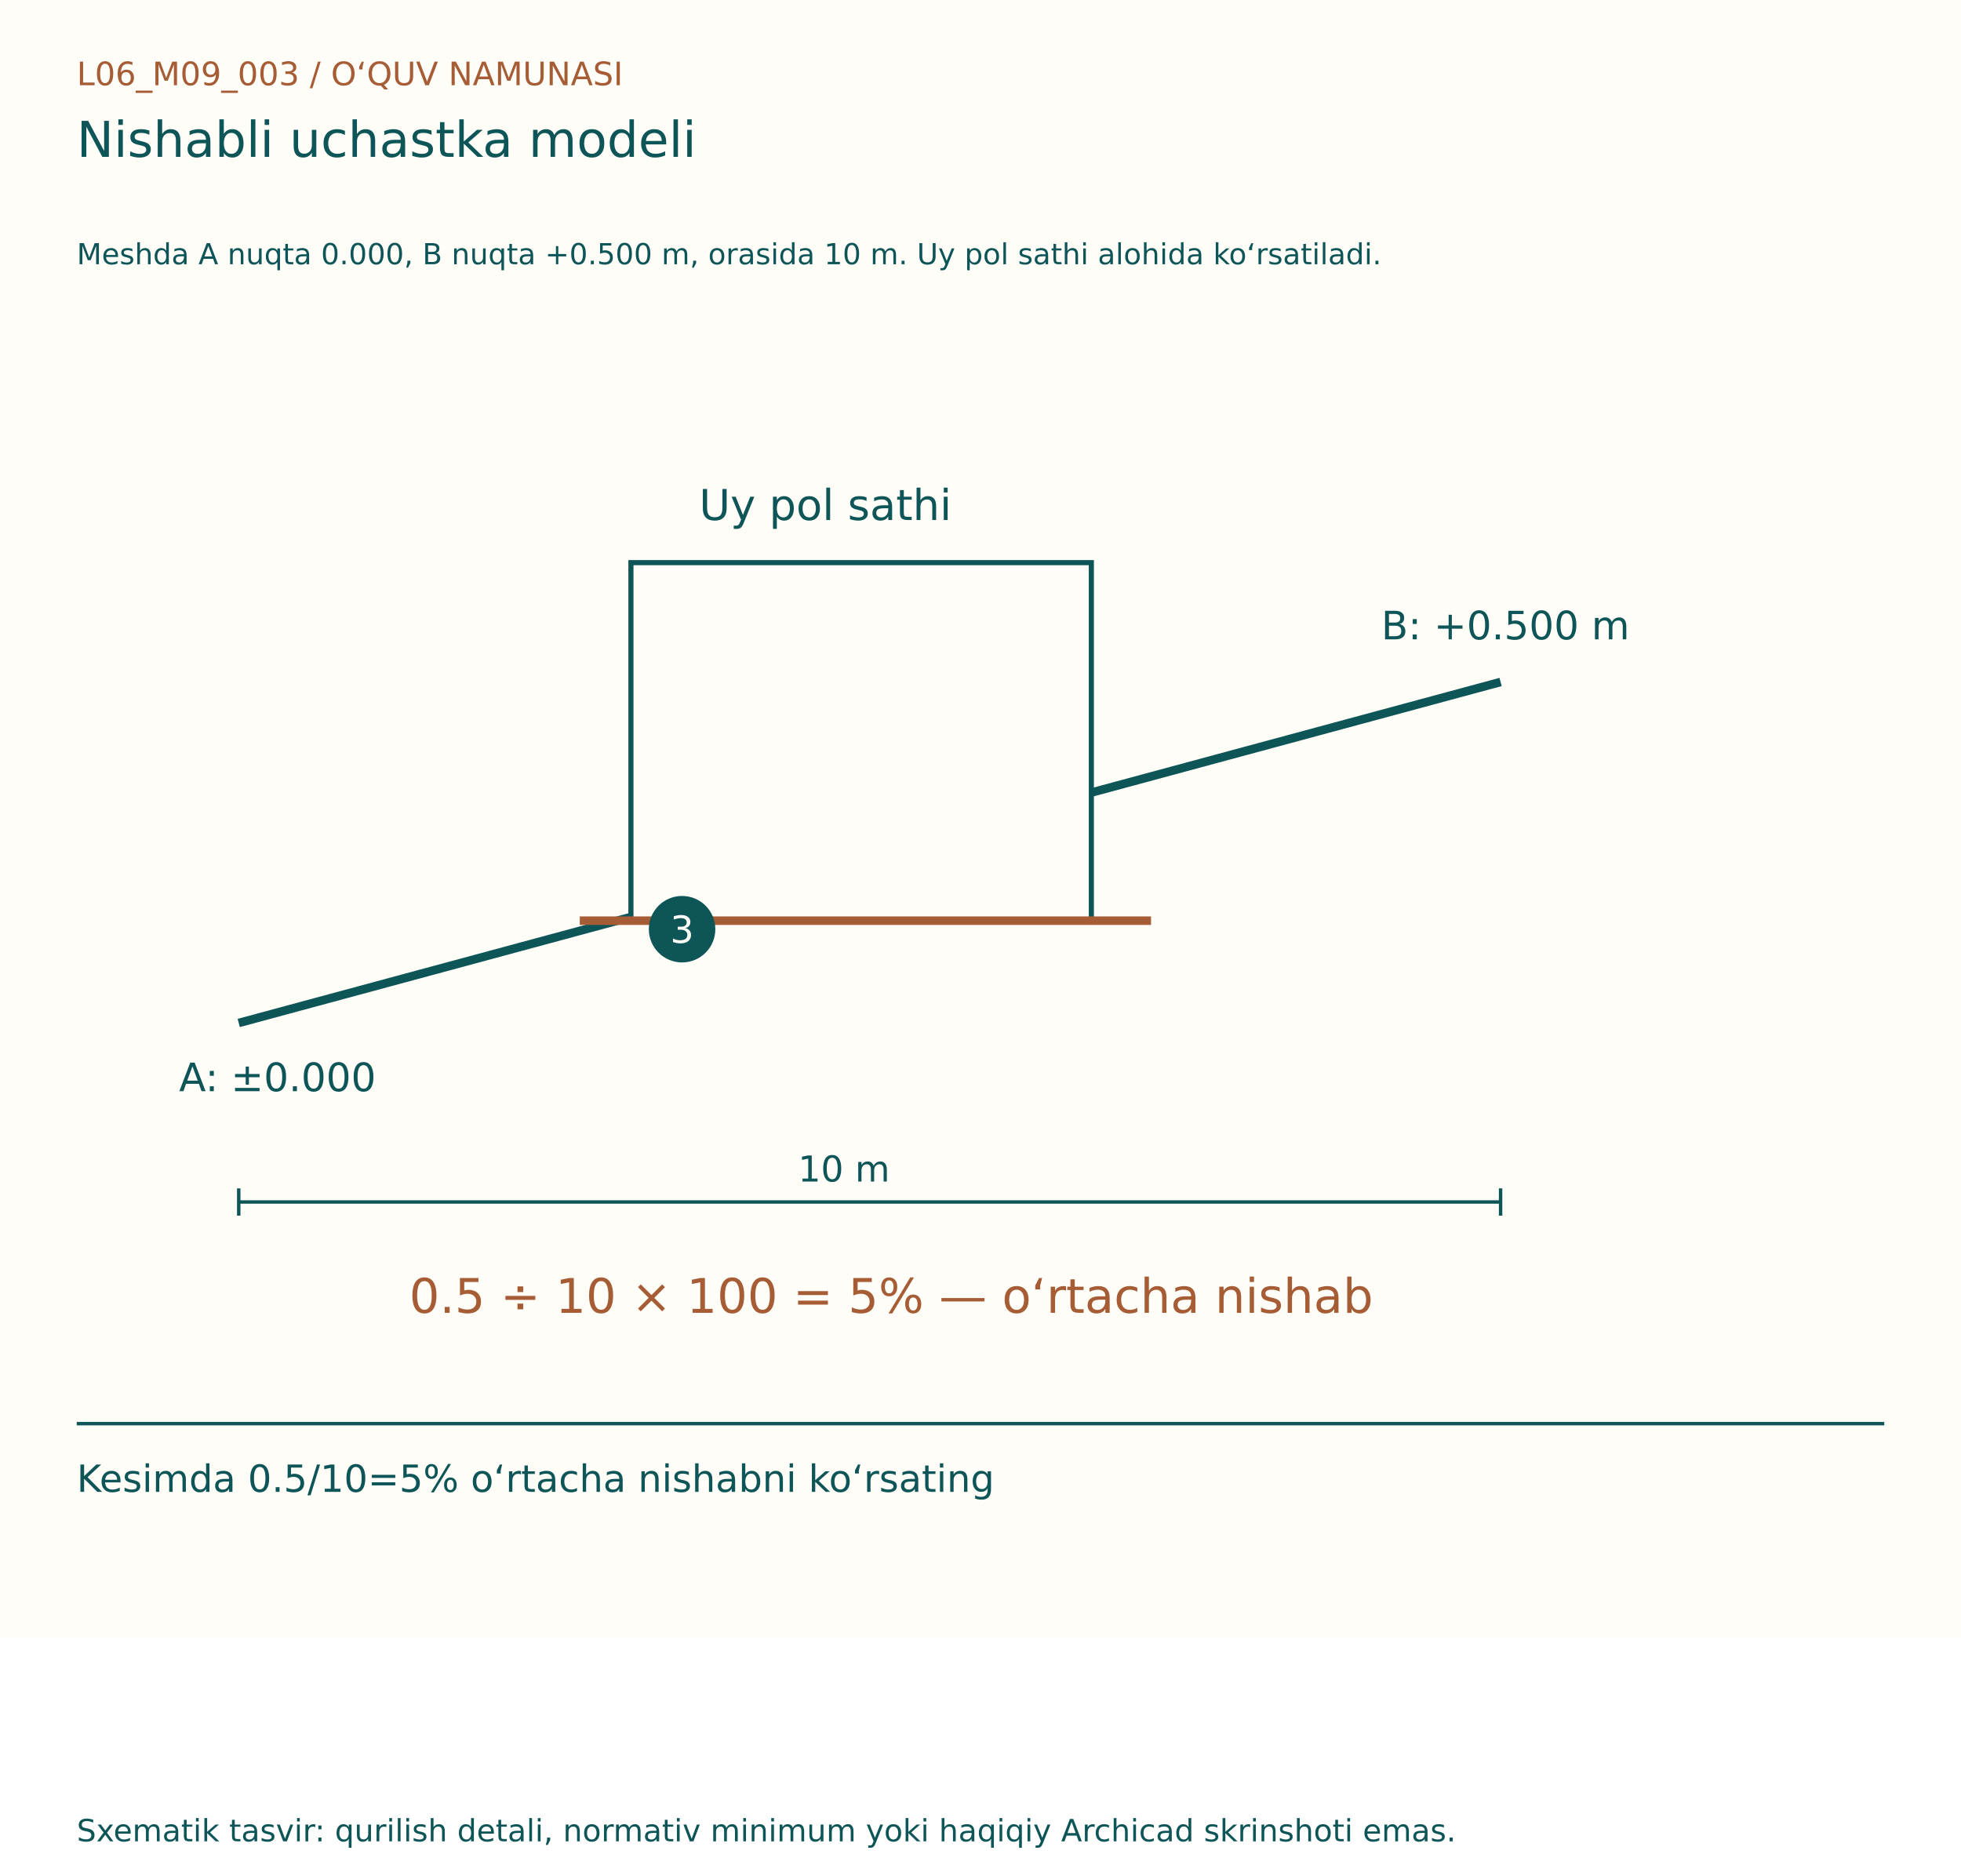
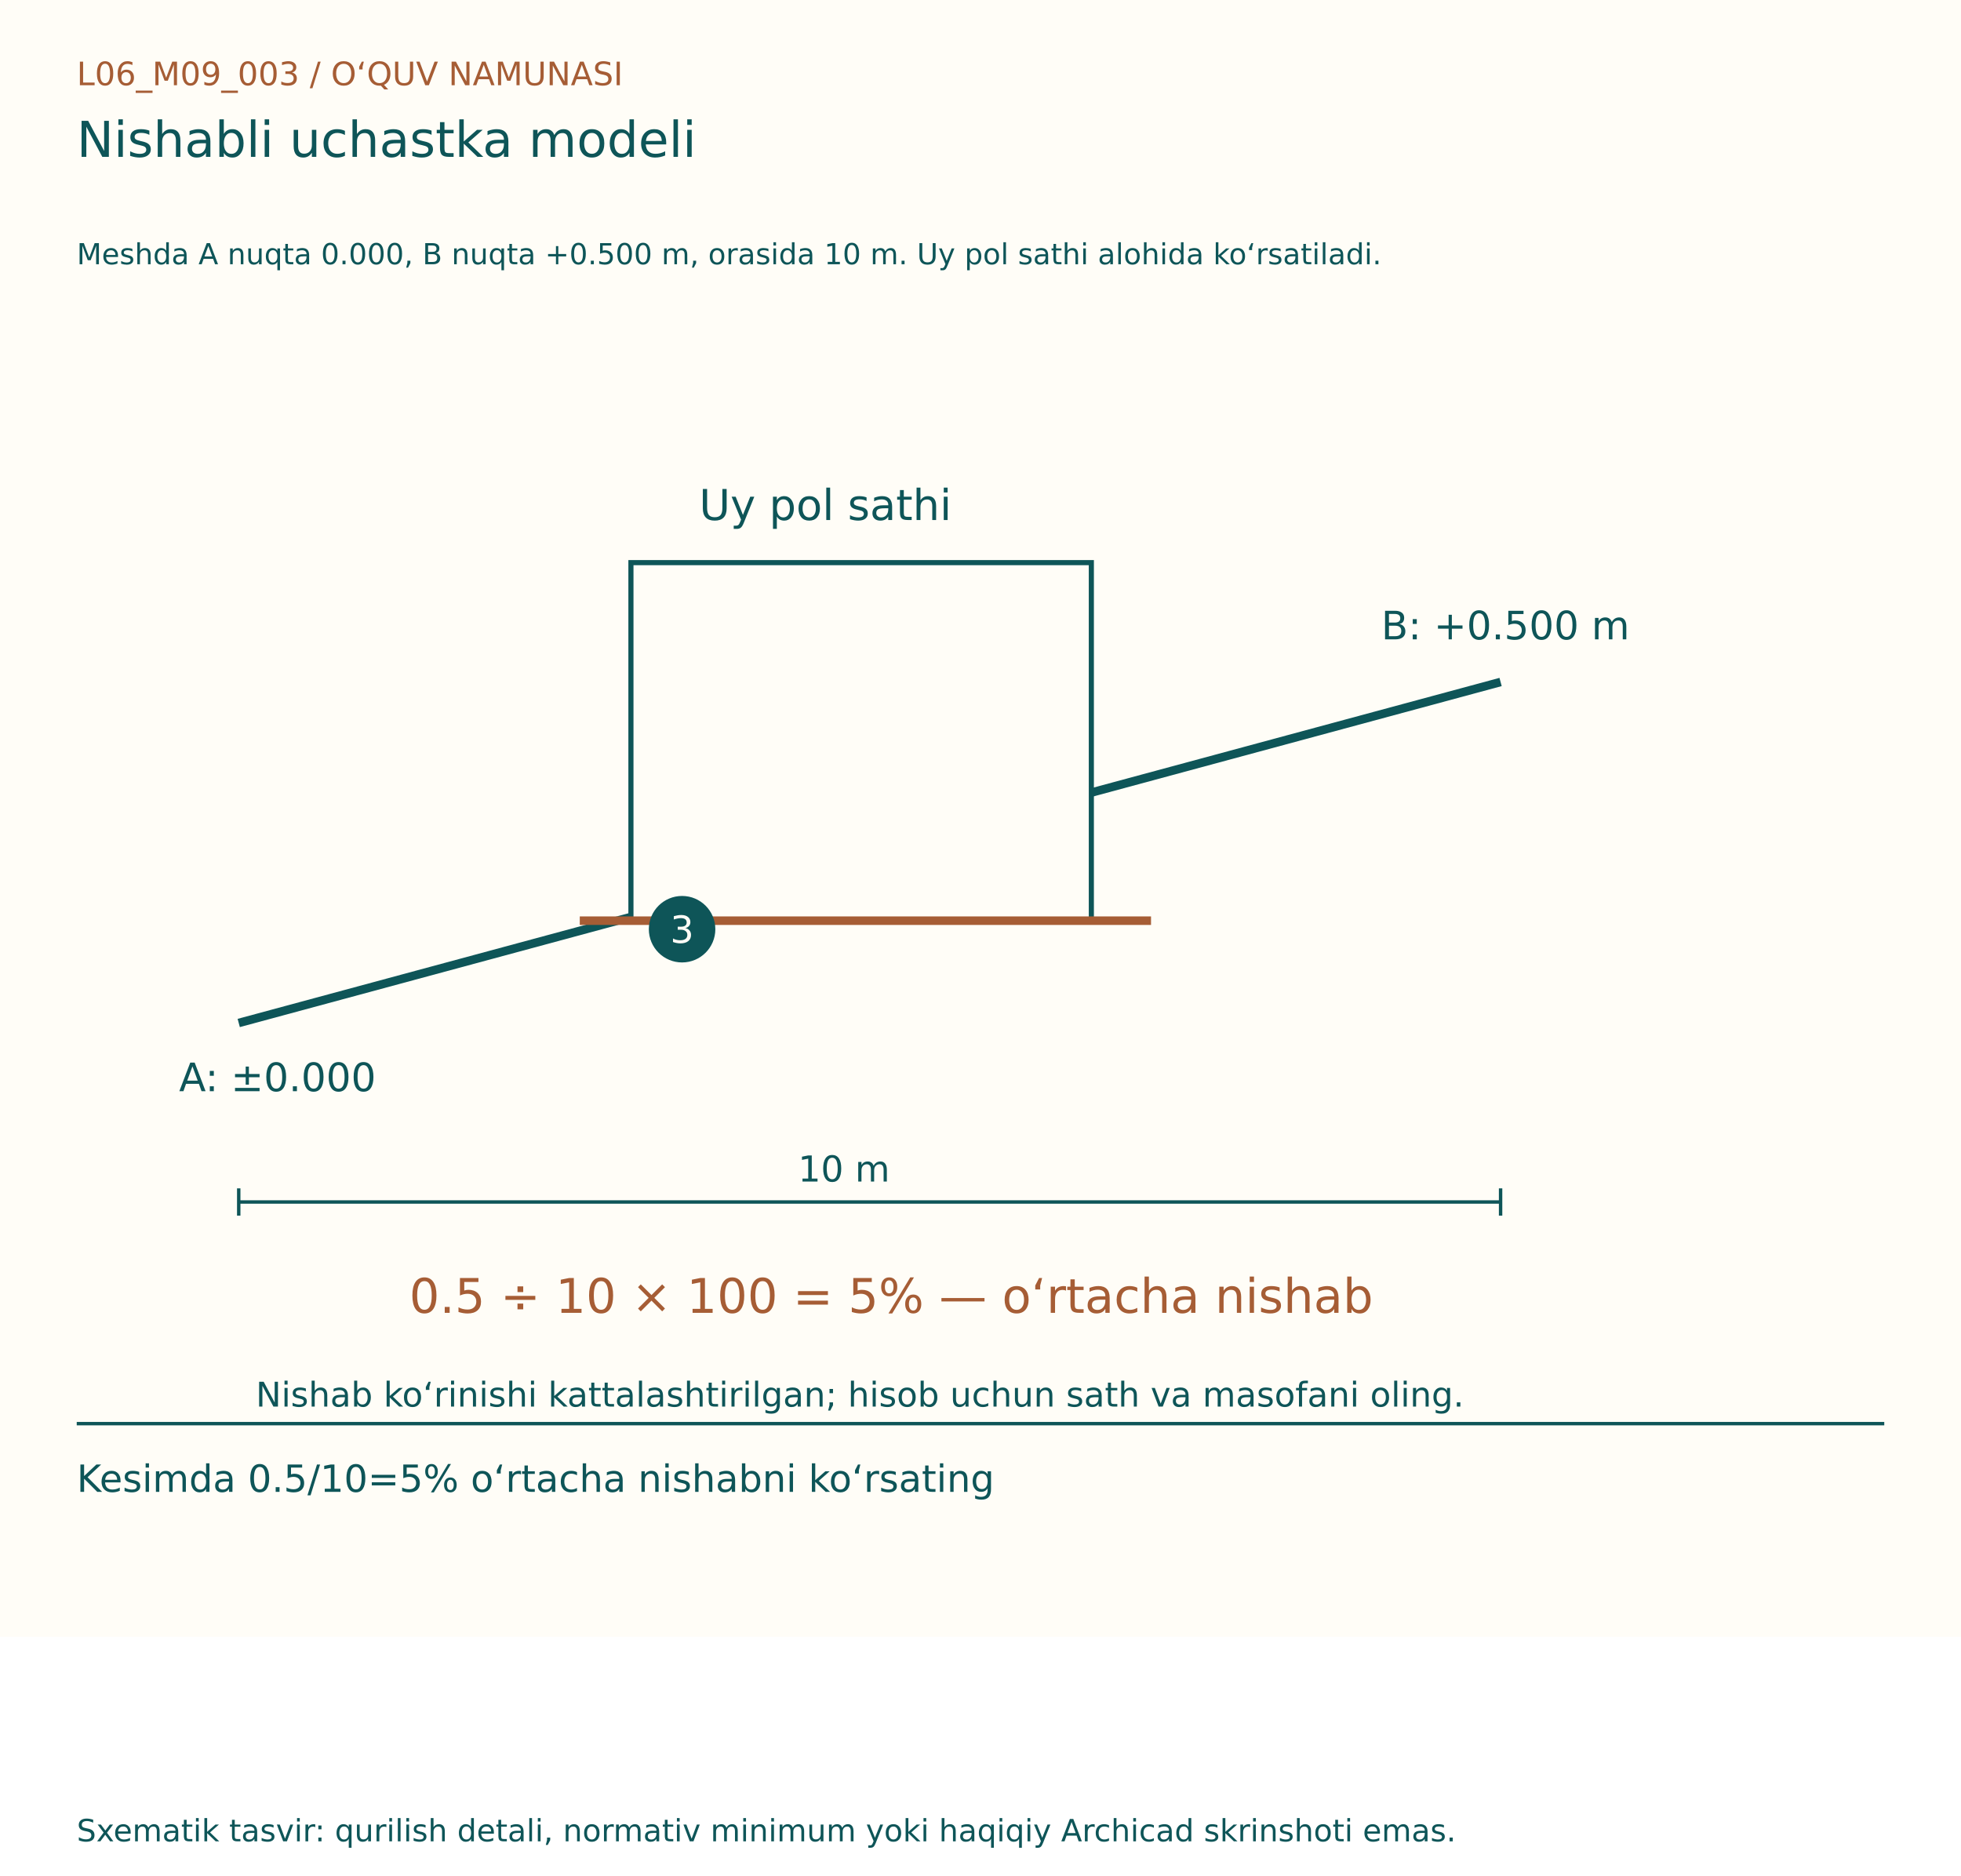
<svg xmlns="http://www.w3.org/2000/svg" width="1150" height="1100" viewBox="0 0 1150 1100">
  <rect width="1150" height="960" fill="#FFFDF7" />
  <g font-family="DejaVu Sans, Segoe UI, sans-serif">
    <text x="45" y="50" font-size="19" fill="#A65D35">L06_M09_003  /  O‘QUV NAMUNASI</text>
    <text x="45" y="92" font-size="29" fill="#0E5558">Nishabli uchastka modeli</text>
    <text x="45" y="155" font-size="17" fill="#0E5558">Meshda A nuqta 0.000, B nuqta +0.500 m, orasida 10 m. Uy pol sathi alohida ko‘rsatiladi.</text>
    <g transform="translate(0,80)">
      <line x1="140" y1="520" x2="880" y2="320" stroke="#0E5558" stroke-width="5" />
      <text x="105" y="560" font-size="23" fill="#0E5558">A: ±0.000</text>
      <text x="810" y="295" font-size="23" fill="#0E5558">B: +0.500 m</text>
      <rect x="370" y="250" width="270" height="210" fill="#FFFDF7" stroke="#0E5558" stroke-width="3" />
      <line x1="340" y1="460" x2="675" y2="460" stroke="#A65D35" stroke-width="5" />
      <text x="410" y="225" font-size="25" fill="#0E5558">Uy pol sathi</text>
      <line x1="140" y1="625" x2="880" y2="625" stroke="#0E5558" stroke-width="2" />
      <line x1="140" y1="617" x2="140" y2="633" stroke="#0E5558" stroke-width="2" />
      <line x1="880" y1="617" x2="880" y2="633" stroke="#0E5558" stroke-width="2" />
      <text x="468.0" y="613" font-size="21" fill="#0E5558">10 m</text>
      <text x="240" y="690" font-size="28" fill="#A65D35">0.5 ÷ 10 × 100 = 5% — o‘rtacha nishab</text>
      <circle cx="400" cy="465" r="18" fill="#0E5558" stroke="#0E5558" stroke-width="3" />
      <text x="393" y="473" font-size="22" fill="#FFFDF7">3</text>
+       <text x="150" y="745" font-size="20" fill="#0E5558">Nishab ko‘rinishi kattalashtirilgan; hisob uchun sath va masofani oling.</text>
    </g>
    <line x1="45" y1="835" x2="1105" y2="835" stroke="#0E5558" stroke-width="2" />
    <text x="45" y="875" font-size="22" fill="#0E5558">Kesimda 0.5/10=5% o‘rtacha nishabni ko‘rsating</text>
    <text x="45" y="1080" font-size="18" fill="#0E5558">Sxematik tasvir: qurilish detali, normativ minimum yoki haqiqiy Archicad skrinshoti emas.</text>
  </g>
</svg>
